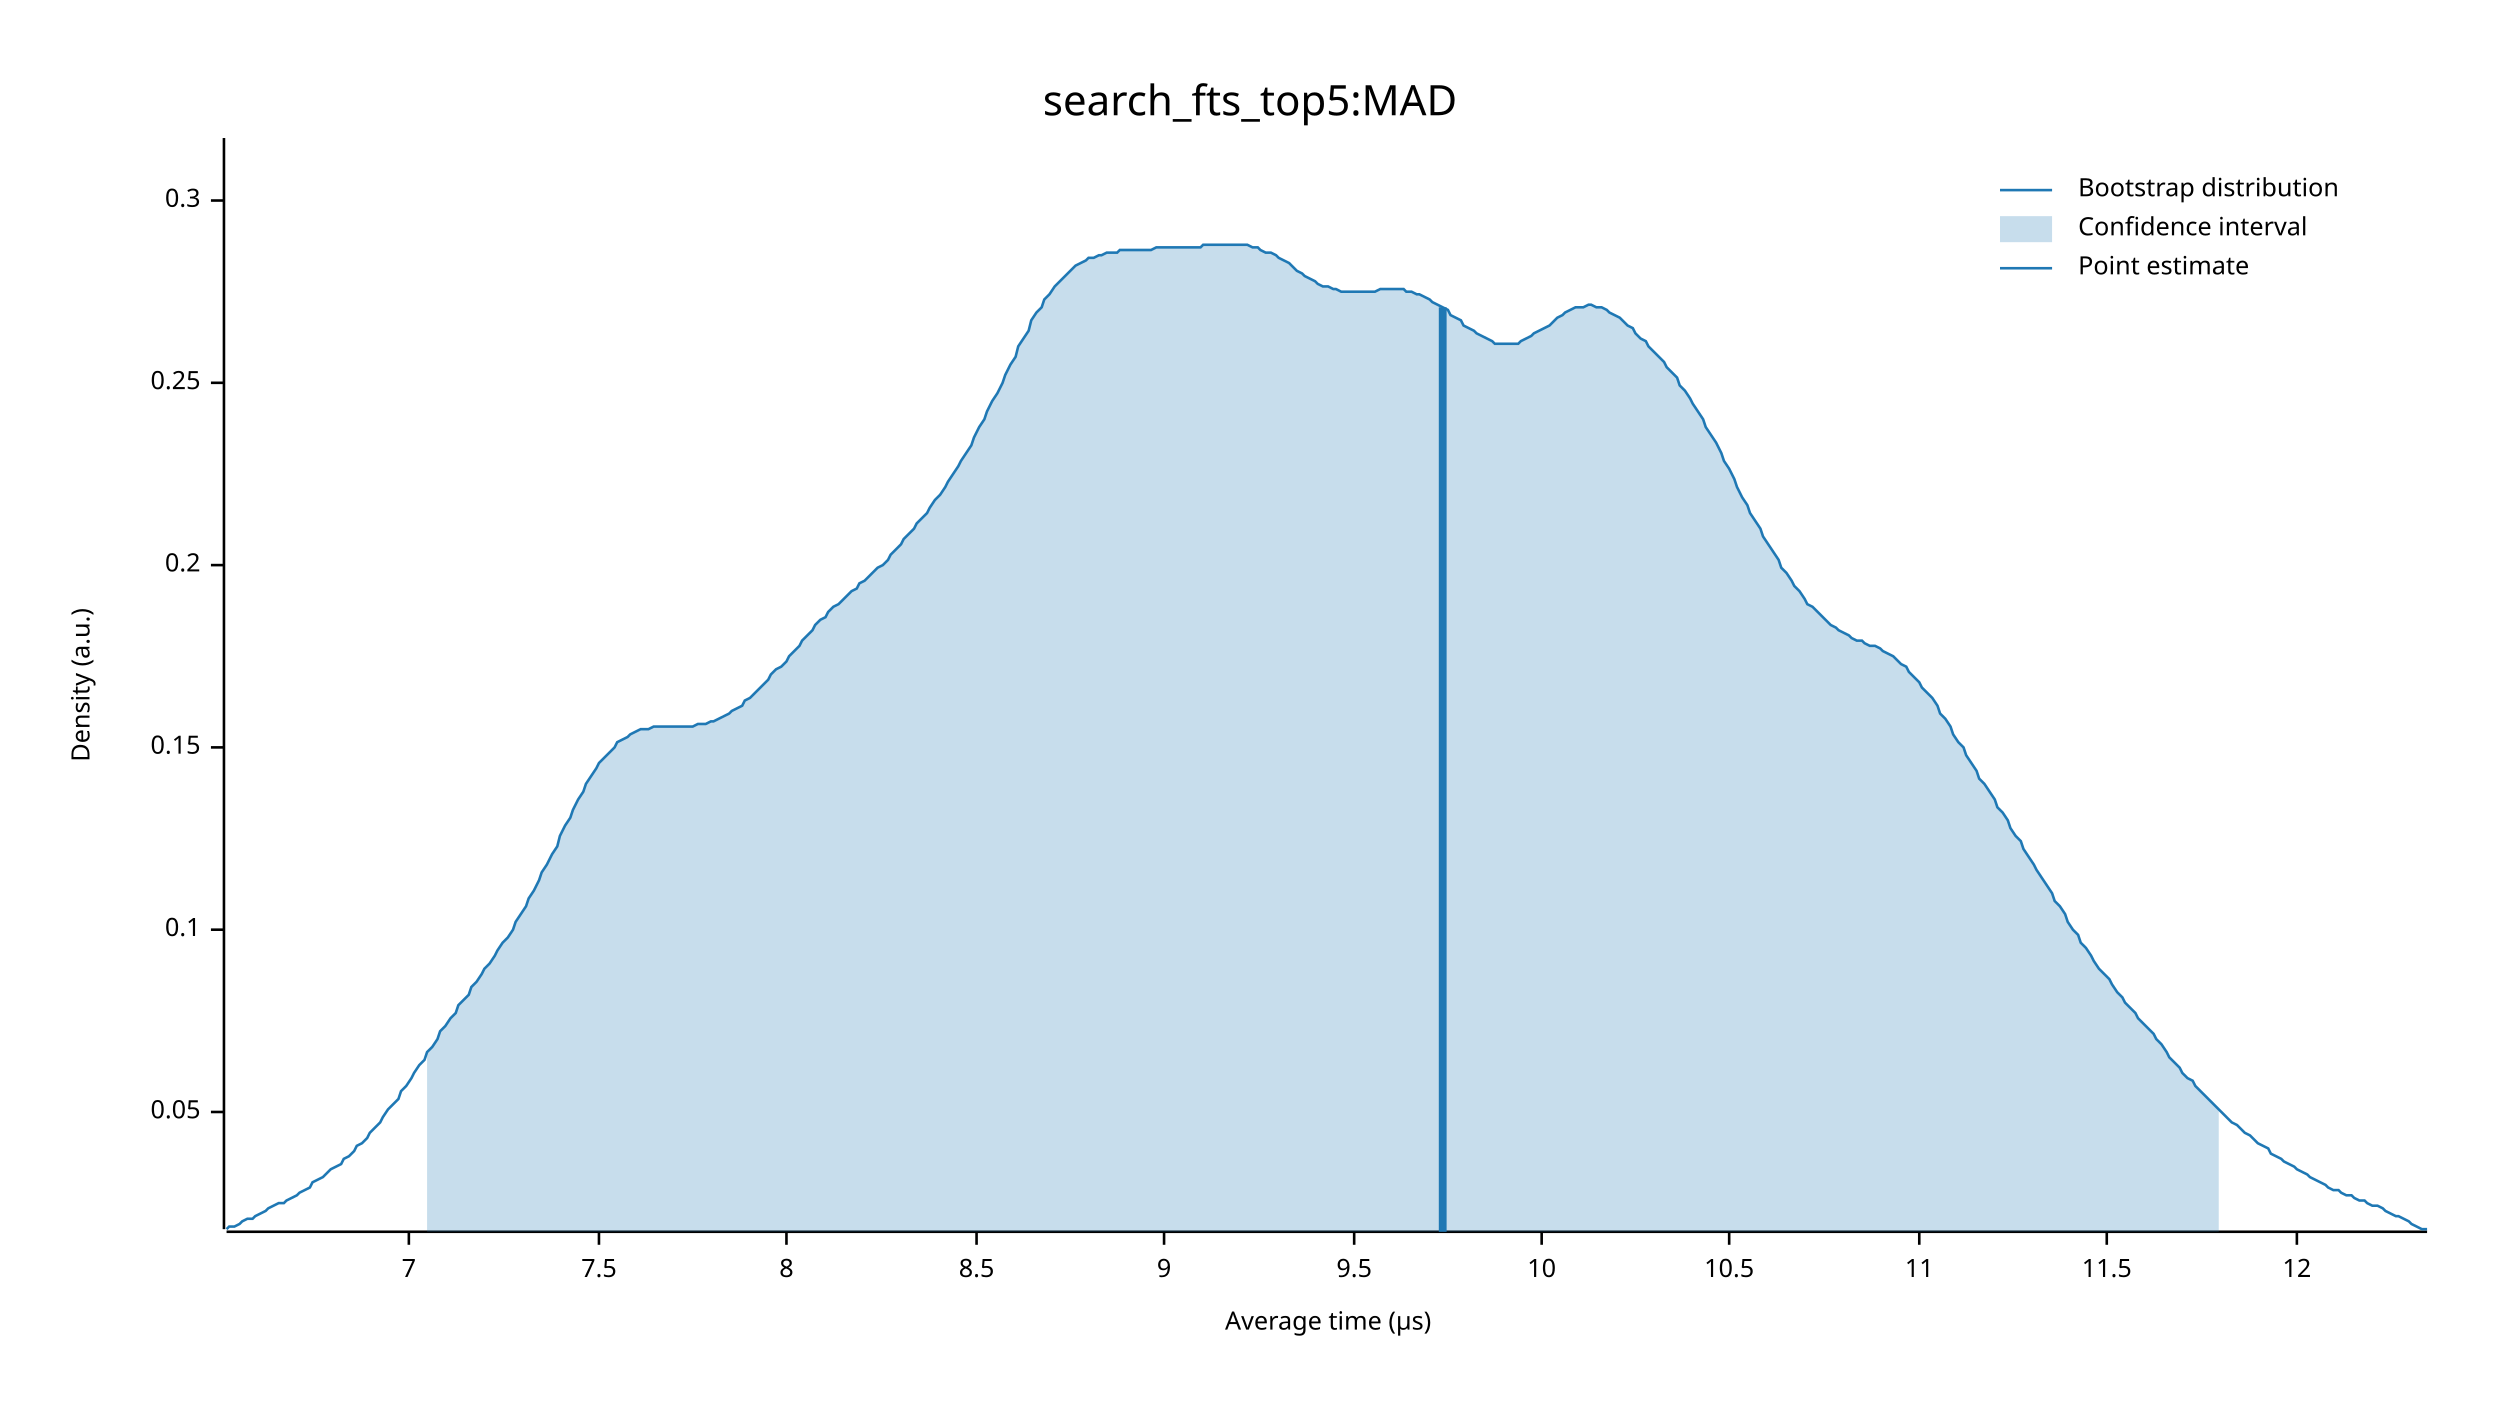
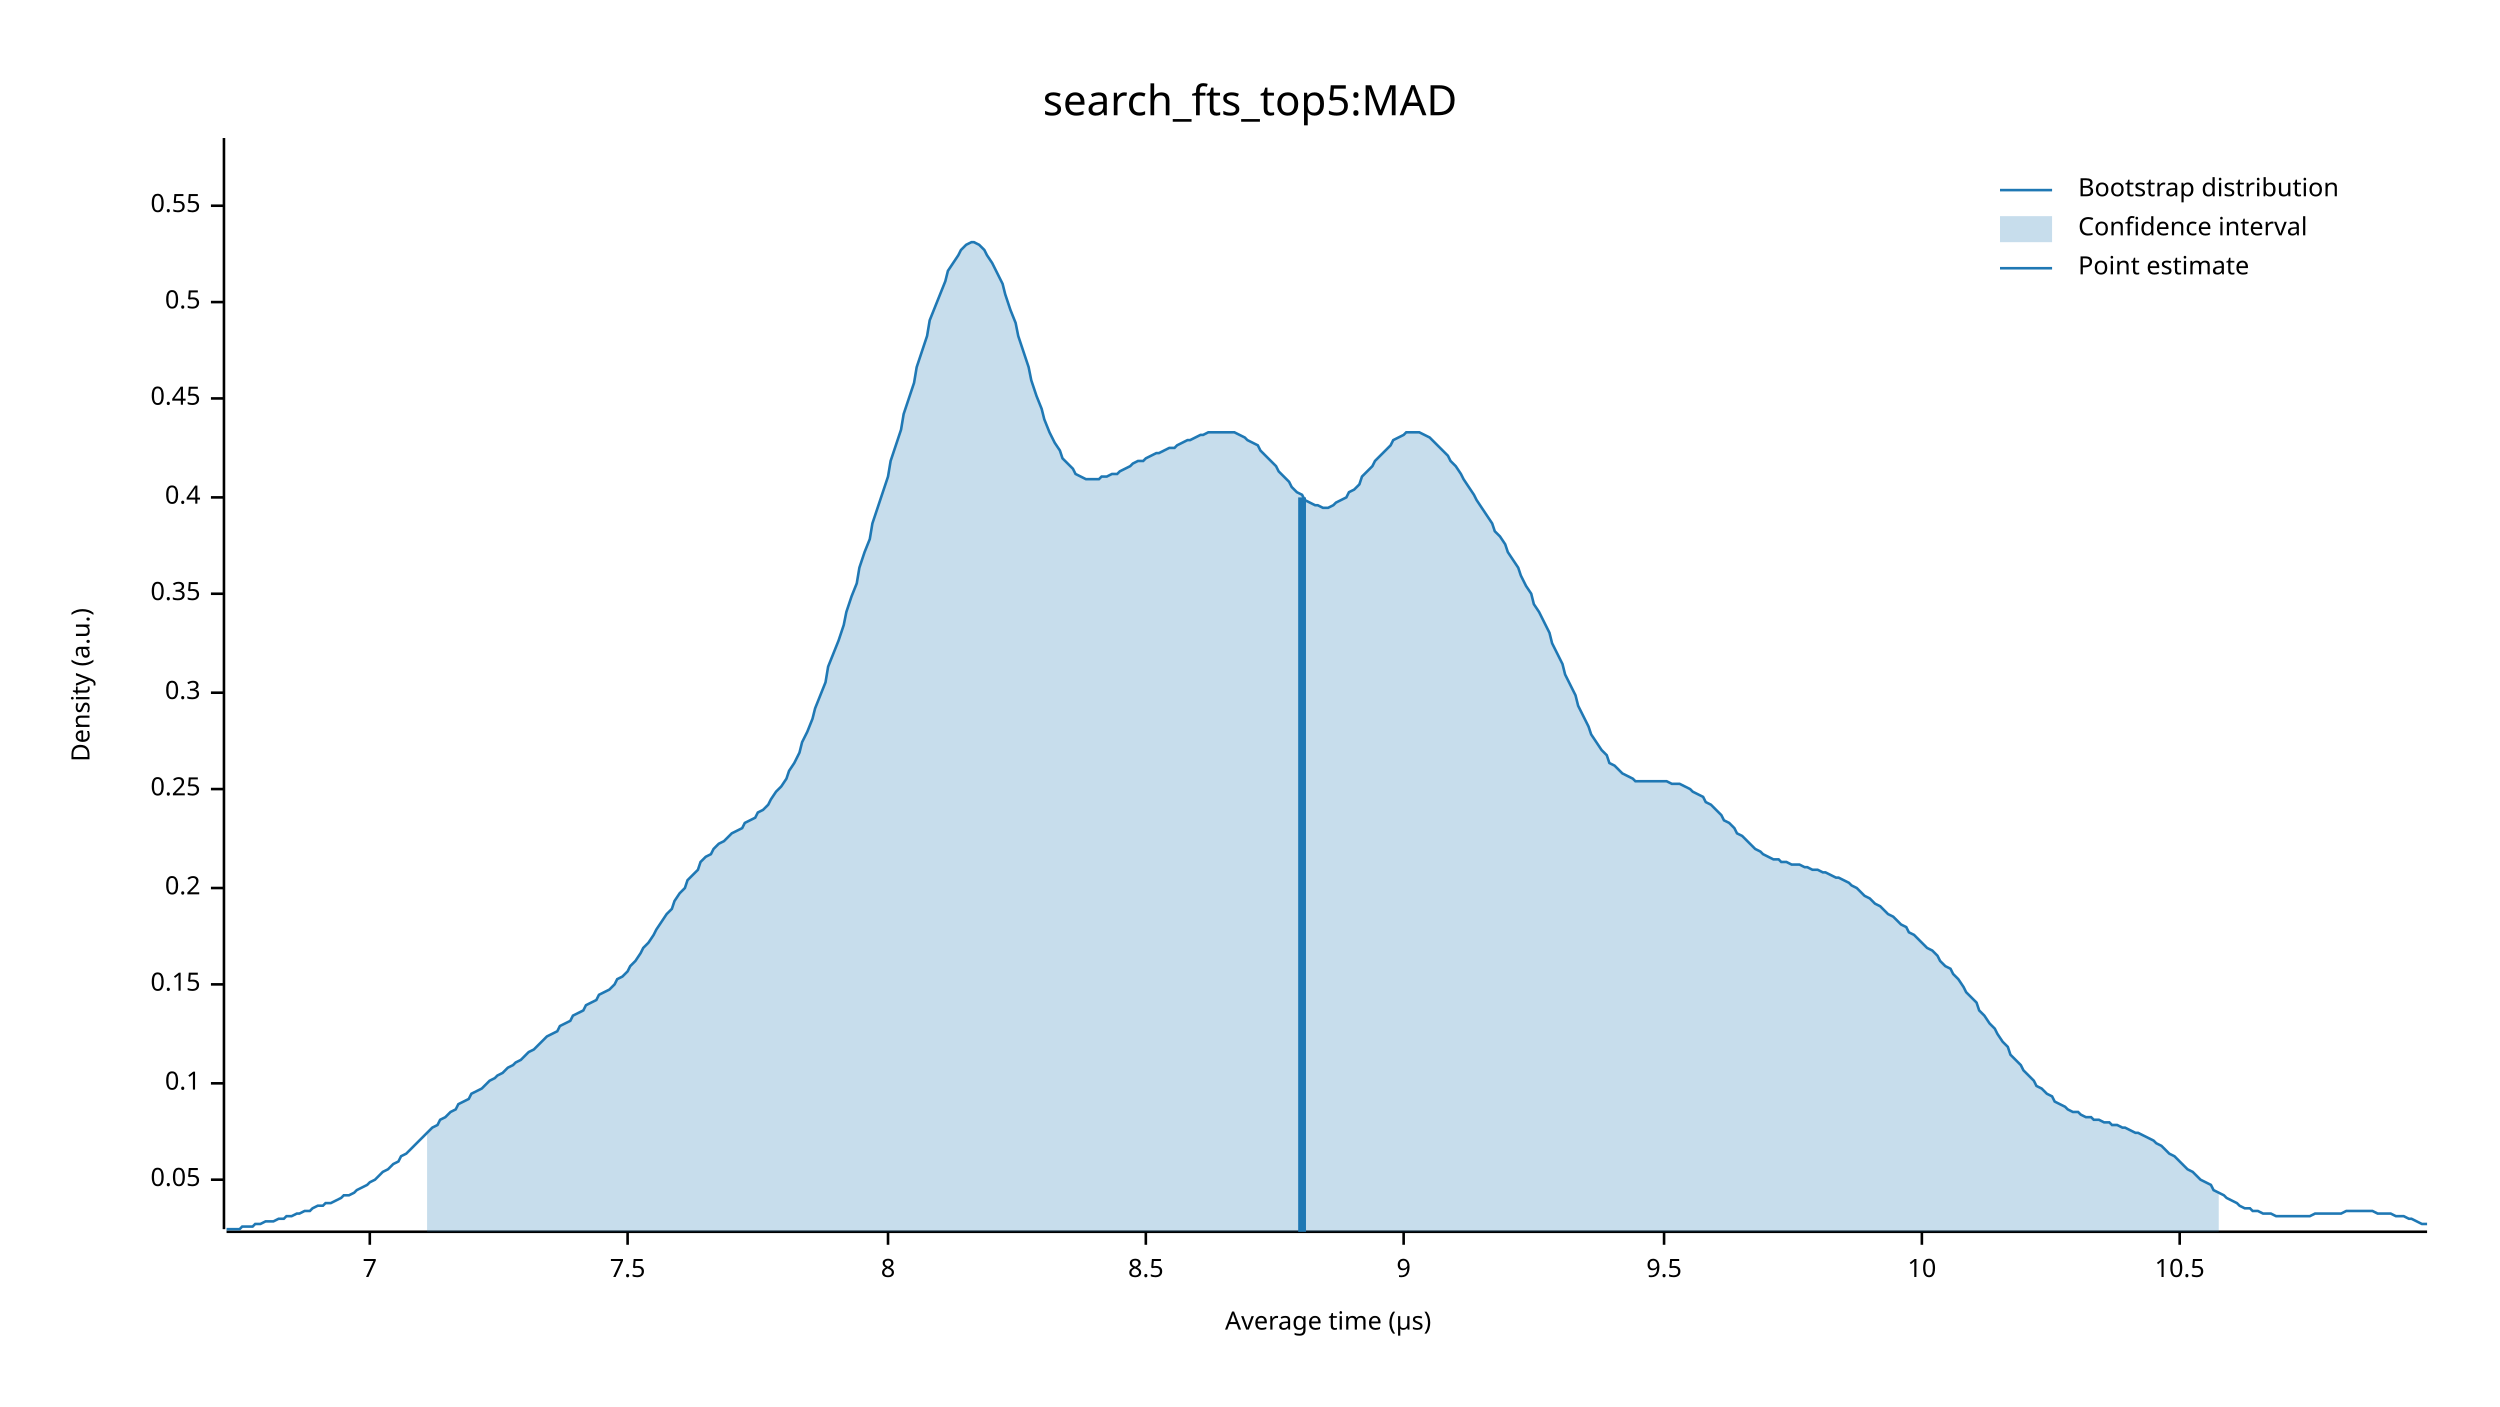
<svg xmlns="http://www.w3.org/2000/svg" width="960" height="540" viewBox="0 0 960 540">
  <text x="480" y="32" dy="0.76em" text-anchor="middle" font-family="sans-serif" font-size="16.129" opacity="1" fill="#000000">
search_fts_top5:MAD
</text>
  <text x="27" y="263" dy="0.76em" text-anchor="middle" font-family="sans-serif" font-size="9.677" opacity="1" fill="#000000" transform="rotate(270, 27, 263)">
Density (a.u.)
</text>
  <text x="510" y="513" dy="-0.5ex" text-anchor="middle" font-family="sans-serif" font-size="9.677" opacity="1" fill="#000000">
Average time (µs)
</text>
  <polyline fill="none" opacity="1" stroke="#000000" stroke-width="1" points="86,53 86,472 " />
-   <text x="77" y="427" dy="0.5ex" text-anchor="end" font-family="sans-serif" font-size="9.677" opacity="1" fill="#000000">
+   <text x="77" y="453" dy="0.5ex" text-anchor="end" font-family="sans-serif" font-size="9.677" opacity="1" fill="#000000">
0.05
</text>
-   <polyline fill="none" opacity="1" stroke="#000000" stroke-width="1" points="81,427 86,427 " />
-   <text x="77" y="357" dy="0.5ex" text-anchor="end" font-family="sans-serif" font-size="9.677" opacity="1" fill="#000000">
+   <polyline fill="none" opacity="1" stroke="#000000" stroke-width="1" points="81,453 86,453 " />
+   <text x="77" y="416" dy="0.5ex" text-anchor="end" font-family="sans-serif" font-size="9.677" opacity="1" fill="#000000">
0.1
</text>
-   <polyline fill="none" opacity="1" stroke="#000000" stroke-width="1" points="81,357 86,357 " />
-   <text x="77" y="287" dy="0.5ex" text-anchor="end" font-family="sans-serif" font-size="9.677" opacity="1" fill="#000000">
+   <polyline fill="none" opacity="1" stroke="#000000" stroke-width="1" points="81,416 86,416 " />
+   <text x="77" y="378" dy="0.5ex" text-anchor="end" font-family="sans-serif" font-size="9.677" opacity="1" fill="#000000">
0.15
</text>
-   <polyline fill="none" opacity="1" stroke="#000000" stroke-width="1" points="81,287 86,287 " />
-   <text x="77" y="217" dy="0.5ex" text-anchor="end" font-family="sans-serif" font-size="9.677" opacity="1" fill="#000000">
+   <polyline fill="none" opacity="1" stroke="#000000" stroke-width="1" points="81,378 86,378 " />
+   <text x="77" y="341" dy="0.5ex" text-anchor="end" font-family="sans-serif" font-size="9.677" opacity="1" fill="#000000">
0.2
</text>
-   <polyline fill="none" opacity="1" stroke="#000000" stroke-width="1" points="81,217 86,217 " />
-   <text x="77" y="147" dy="0.5ex" text-anchor="end" font-family="sans-serif" font-size="9.677" opacity="1" fill="#000000">
+   <polyline fill="none" opacity="1" stroke="#000000" stroke-width="1" points="81,341 86,341 " />
+   <text x="77" y="303" dy="0.5ex" text-anchor="end" font-family="sans-serif" font-size="9.677" opacity="1" fill="#000000">
0.25
</text>
-   <polyline fill="none" opacity="1" stroke="#000000" stroke-width="1" points="81,147 86,147 " />
-   <text x="77" y="77" dy="0.5ex" text-anchor="end" font-family="sans-serif" font-size="9.677" opacity="1" fill="#000000">
+   <polyline fill="none" opacity="1" stroke="#000000" stroke-width="1" points="81,303 86,303 " />
+   <text x="77" y="266" dy="0.5ex" text-anchor="end" font-family="sans-serif" font-size="9.677" opacity="1" fill="#000000">
0.3
</text>
-   <polyline fill="none" opacity="1" stroke="#000000" stroke-width="1" points="81,77 86,77 " />
+   <polyline fill="none" opacity="1" stroke="#000000" stroke-width="1" points="81,266 86,266 " />
+   <text x="77" y="228" dy="0.5ex" text-anchor="end" font-family="sans-serif" font-size="9.677" opacity="1" fill="#000000">
+ 0.35
+ </text>
+   <polyline fill="none" opacity="1" stroke="#000000" stroke-width="1" points="81,228 86,228 " />
+   <text x="77" y="191" dy="0.5ex" text-anchor="end" font-family="sans-serif" font-size="9.677" opacity="1" fill="#000000">
+ 0.4
+ </text>
+   <polyline fill="none" opacity="1" stroke="#000000" stroke-width="1" points="81,191 86,191 " />
+   <text x="77" y="153" dy="0.5ex" text-anchor="end" font-family="sans-serif" font-size="9.677" opacity="1" fill="#000000">
+ 0.45
+ </text>
+   <polyline fill="none" opacity="1" stroke="#000000" stroke-width="1" points="81,153 86,153 " />
+   <text x="77" y="116" dy="0.5ex" text-anchor="end" font-family="sans-serif" font-size="9.677" opacity="1" fill="#000000">
+ 0.5
+ </text>
+   <polyline fill="none" opacity="1" stroke="#000000" stroke-width="1" points="81,116 86,116 " />
+   <text x="77" y="79" dy="0.5ex" text-anchor="end" font-family="sans-serif" font-size="9.677" opacity="1" fill="#000000">
+ 0.55
+ </text>
+   <polyline fill="none" opacity="1" stroke="#000000" stroke-width="1" points="81,79 86,79 " />
  <polyline fill="none" opacity="1" stroke="#000000" stroke-width="1" points="87,473 932,473 " />
-   <text x="157" y="483" dy="0.76em" text-anchor="middle" font-family="sans-serif" font-size="9.677" opacity="1" fill="#000000">
+   <text x="142" y="483" dy="0.76em" text-anchor="middle" font-family="sans-serif" font-size="9.677" opacity="1" fill="#000000">
7
</text>
-   <polyline fill="none" opacity="1" stroke="#000000" stroke-width="1" points="157,473 157,478 " />
-   <text x="230" y="483" dy="0.76em" text-anchor="middle" font-family="sans-serif" font-size="9.677" opacity="1" fill="#000000">
+   <polyline fill="none" opacity="1" stroke="#000000" stroke-width="1" points="142,473 142,478 " />
+   <text x="241" y="483" dy="0.76em" text-anchor="middle" font-family="sans-serif" font-size="9.677" opacity="1" fill="#000000">
7.5
</text>
-   <polyline fill="none" opacity="1" stroke="#000000" stroke-width="1" points="230,473 230,478 " />
-   <text x="302" y="483" dy="0.76em" text-anchor="middle" font-family="sans-serif" font-size="9.677" opacity="1" fill="#000000">
+   <polyline fill="none" opacity="1" stroke="#000000" stroke-width="1" points="241,473 241,478 " />
+   <text x="341" y="483" dy="0.76em" text-anchor="middle" font-family="sans-serif" font-size="9.677" opacity="1" fill="#000000">
8
</text>
-   <polyline fill="none" opacity="1" stroke="#000000" stroke-width="1" points="302,473 302,478 " />
-   <text x="375" y="483" dy="0.76em" text-anchor="middle" font-family="sans-serif" font-size="9.677" opacity="1" fill="#000000">
+   <polyline fill="none" opacity="1" stroke="#000000" stroke-width="1" points="341,473 341,478 " />
+   <text x="440" y="483" dy="0.76em" text-anchor="middle" font-family="sans-serif" font-size="9.677" opacity="1" fill="#000000">
8.5
</text>
-   <polyline fill="none" opacity="1" stroke="#000000" stroke-width="1" points="375,473 375,478 " />
-   <text x="447" y="483" dy="0.76em" text-anchor="middle" font-family="sans-serif" font-size="9.677" opacity="1" fill="#000000">
+   <polyline fill="none" opacity="1" stroke="#000000" stroke-width="1" points="440,473 440,478 " />
+   <text x="539" y="483" dy="0.76em" text-anchor="middle" font-family="sans-serif" font-size="9.677" opacity="1" fill="#000000">
9
</text>
-   <polyline fill="none" opacity="1" stroke="#000000" stroke-width="1" points="447,473 447,478 " />
-   <text x="520" y="483" dy="0.76em" text-anchor="middle" font-family="sans-serif" font-size="9.677" opacity="1" fill="#000000">
+   <polyline fill="none" opacity="1" stroke="#000000" stroke-width="1" points="539,473 539,478 " />
+   <text x="639" y="483" dy="0.76em" text-anchor="middle" font-family="sans-serif" font-size="9.677" opacity="1" fill="#000000">
9.5
</text>
-   <polyline fill="none" opacity="1" stroke="#000000" stroke-width="1" points="520,473 520,478 " />
-   <text x="592" y="483" dy="0.76em" text-anchor="middle" font-family="sans-serif" font-size="9.677" opacity="1" fill="#000000">
+   <polyline fill="none" opacity="1" stroke="#000000" stroke-width="1" points="639,473 639,478 " />
+   <text x="738" y="483" dy="0.76em" text-anchor="middle" font-family="sans-serif" font-size="9.677" opacity="1" fill="#000000">
10
</text>
-   <polyline fill="none" opacity="1" stroke="#000000" stroke-width="1" points="592,473 592,478 " />
-   <text x="664" y="483" dy="0.76em" text-anchor="middle" font-family="sans-serif" font-size="9.677" opacity="1" fill="#000000">
+   <polyline fill="none" opacity="1" stroke="#000000" stroke-width="1" points="738,473 738,478 " />
+   <text x="837" y="483" dy="0.76em" text-anchor="middle" font-family="sans-serif" font-size="9.677" opacity="1" fill="#000000">
10.5
</text>
-   <polyline fill="none" opacity="1" stroke="#000000" stroke-width="1" points="664,473 664,478 " />
-   <text x="737" y="483" dy="0.76em" text-anchor="middle" font-family="sans-serif" font-size="9.677" opacity="1" fill="#000000">
- 11
- </text>
-   <polyline fill="none" opacity="1" stroke="#000000" stroke-width="1" points="737,473 737,478 " />
-   <text x="809" y="483" dy="0.76em" text-anchor="middle" font-family="sans-serif" font-size="9.677" opacity="1" fill="#000000">
- 11.5
- </text>
-   <polyline fill="none" opacity="1" stroke="#000000" stroke-width="1" points="809,473 809,478 " />
-   <text x="882" y="483" dy="0.76em" text-anchor="middle" font-family="sans-serif" font-size="9.677" opacity="1" fill="#000000">
- 12
- </text>
-   <polyline fill="none" opacity="1" stroke="#000000" stroke-width="1" points="882,473 882,478 " />
-   <polyline fill="none" opacity="1" stroke="#1F78B4" stroke-width="1" points="87,472 88,471 90,471 92,470 93,469 95,468 97,468 98,467 100,466 102,465 103,464 105,463 107,462 109,462 110,461 112,460 114,459 115,458 117,457 119,456 120,454 122,453 124,452 125,451 127,449 129,448 131,447 132,445 134,444 136,442 137,440 139,439 141,437 142,435 144,433 146,431 147,429 149,426 151,424 153,422 154,419 156,417 158,414 159,412 161,409 163,407 164,404 166,402 168,399 169,396 171,394 173,391 175,389 176,386 178,384 180,382 181,379 183,377 185,374 186,372 188,370 190,367 191,365 193,362 195,360 197,357 198,354 200,351 202,348 203,345 205,342 207,338 208,335 210,332 212,328 214,325 215,321 217,317 219,314 220,311 222,307 224,304 225,301 227,298 229,295 230,293 232,291 234,289 236,287 237,285 239,284 241,283 242,282 244,281 246,280 247,280 249,280 251,279 252,279 254,279 256,279 258,279 259,279 261,279 263,279 264,279 266,279 268,278 269,278 271,278 273,277 274,277 276,276 278,275 280,274 281,273 283,272 285,271 286,269 288,268 290,266 291,265 293,263 295,261 296,259 298,257 300,256 302,254 303,252 305,250 307,248 308,246 310,244 312,242 313,240 315,238 317,237 318,235 320,233 322,232 324,230 325,229 327,227 329,226 330,224 332,223 334,221 335,220 337,218 339,217 341,215 342,213 344,211 346,209 347,207 349,205 351,203 352,201 354,199 356,197 357,195 359,192 361,190 363,187 364,185 366,182 368,179 369,177 371,174 373,171 374,168 376,164 378,161 379,158 381,154 383,151 385,147 386,144 388,140 390,137 391,133 393,130 395,127 396,123 398,120 400,118 401,115 403,113 405,110 407,108 408,107 410,105 412,103 413,102 415,101 417,100 418,99 420,99 422,98 423,98 425,97 427,97 429,97 430,96 432,96 434,96 435,96 437,96 439,96 440,96 442,96 444,95 445,95 447,95 449,95 451,95 452,95 454,95 456,95 457,95 459,95 461,95 462,94 464,94 466,94 468,94 469,94 471,94 473,94 474,94 476,94 478,94 479,94 481,95 483,95 484,96 486,97 488,97 490,98 491,99 493,100 495,101 496,102 498,104 500,105 501,106 503,107 505,108 506,109 508,110 510,110 512,111 513,111 515,112 517,112 518,112 520,112 522,112 523,112 525,112 527,112 528,112 530,111 532,111 534,111 535,111 537,111 539,111 540,112 542,112 544,113 545,113 547,114 549,115 550,116 552,117 554,118 556,119 557,121 559,122 561,123 562,125 564,126 566,127 567,128 569,129 571,130 573,131 574,132 576,132 578,132 579,132 581,132 583,132 584,131 586,130 588,129 589,128 591,127 593,126 595,125 596,124 598,122 600,121 601,120 603,119 605,118 606,118 608,118 610,117 611,117 613,118 615,118 617,119 618,120 620,121 622,122 623,123 625,125 627,126 628,128 630,130 632,131 633,133 635,135 637,137 639,139 640,141 642,143 644,145 645,148 647,150 649,153 650,155 652,158 654,161 655,164 657,167 659,170 661,174 662,177 664,180 666,184 667,187 669,191 671,194 672,197 674,200 676,203 677,206 679,209 681,212 683,215 684,218 686,220 688,223 689,225 691,227 693,230 694,232 696,233 698,235 700,237 701,238 703,240 705,241 706,242 708,243 710,244 711,245 713,246 715,246 716,247 718,248 720,248 722,249 723,250 725,251 727,252 728,253 730,255 732,256 733,258 735,260 737,262 738,264 740,266 742,268 744,271 745,274 747,276 749,279 750,282 752,285 754,287 755,290 757,293 759,296 760,299 762,301 764,304 766,307 767,310 769,312 771,315 772,318 774,321 776,323 777,326 779,329 781,332 782,334 784,337 786,340 788,343 789,346 791,348 793,351 794,354 796,357 798,359 799,362 801,364 803,367 804,369 806,372 808,374 810,376 811,378 813,381 815,383 816,385 818,387 820,389 821,391 823,393 825,395 827,397 828,399 830,401 832,404 833,406 835,408 837,410 838,412 840,414 842,415 843,417 845,419 847,421 849,423 850,424 852,426 854,428 855,429 857,431 859,432 860,433 862,435 864,436 865,437 867,439 869,440 871,441 872,443 874,444 876,445 877,446 879,447 881,448 882,449 884,450 886,451 887,452 889,453 891,454 893,455 894,456 896,457 898,457 899,458 901,459 903,459 904,460 906,461 908,461 909,462 911,463 913,463 915,464 916,465 918,466 920,467 921,467 923,468 925,469 926,470 928,471 930,472 932,472 " />
-   <polygon opacity="0.25" fill="#1F78B4" points="164,404 166,402 168,399 169,396 171,394 173,391 175,389 176,386 178,384 180,382 181,379 183,377 185,374 186,372 188,370 190,367 191,365 193,362 195,360 197,357 198,354 200,351 202,348 203,345 205,342 207,338 208,335 210,332 212,328 214,325 215,321 217,317 219,314 220,311 222,307 224,304 225,301 227,298 229,295 230,293 232,291 234,289 236,287 237,285 239,284 241,283 242,282 244,281 246,280 247,280 249,280 251,279 252,279 254,279 256,279 258,279 259,279 261,279 263,279 264,279 266,279 268,278 269,278 271,278 273,277 274,277 276,276 278,275 280,274 281,273 283,272 285,271 286,269 288,268 290,266 291,265 293,263 295,261 296,259 298,257 300,256 302,254 303,252 305,250 307,248 308,246 310,244 312,242 313,240 315,238 317,237 318,235 320,233 322,232 324,230 325,229 327,227 329,226 330,224 332,223 334,221 335,220 337,218 339,217 341,215 342,213 344,211 346,209 347,207 349,205 351,203 352,201 354,199 356,197 357,195 359,192 361,190 363,187 364,185 366,182 368,179 369,177 371,174 373,171 374,168 376,164 378,161 379,158 381,154 383,151 385,147 386,144 388,140 390,137 391,133 393,130 395,127 396,123 398,120 400,118 401,115 403,113 405,110 407,108 408,107 410,105 412,103 413,102 415,101 417,100 418,99 420,99 422,98 423,98 425,97 427,97 429,97 430,96 432,96 434,96 435,96 437,96 439,96 440,96 442,96 444,95 445,95 447,95 449,95 451,95 452,95 454,95 456,95 457,95 459,95 461,95 462,94 464,94 466,94 468,94 469,94 471,94 473,94 474,94 476,94 478,94 479,94 481,95 483,95 484,96 486,97 488,97 490,98 491,99 493,100 495,101 496,102 498,104 500,105 501,106 503,107 505,108 506,109 508,110 510,110 512,111 513,111 515,112 517,112 518,112 520,112 522,112 523,112 525,112 527,112 528,112 530,111 532,111 534,111 535,111 537,111 539,111 540,112 542,112 544,113 545,113 547,114 549,115 550,116 552,117 554,118 556,119 557,121 559,122 561,123 562,125 564,126 566,127 567,128 569,129 571,130 573,131 574,132 576,132 578,132 579,132 581,132 583,132 584,131 586,130 588,129 589,128 591,127 593,126 595,125 596,124 598,122 600,121 601,120 603,119 605,118 606,118 608,118 610,117 611,117 613,118 615,118 617,119 618,120 620,121 622,122 623,123 625,125 627,126 628,128 630,130 632,131 633,133 635,135 637,137 639,139 640,141 642,143 644,145 645,148 647,150 649,153 650,155 652,158 654,161 655,164 657,167 659,170 661,174 662,177 664,180 666,184 667,187 669,191 671,194 672,197 674,200 676,203 677,206 679,209 681,212 683,215 684,218 686,220 688,223 689,225 691,227 693,230 694,232 696,233 698,235 700,237 701,238 703,240 705,241 706,242 708,243 710,244 711,245 713,246 715,246 716,247 718,248 720,248 722,249 723,250 725,251 727,252 728,253 730,255 732,256 733,258 735,260 737,262 738,264 740,266 742,268 744,271 745,274 747,276 749,279 750,282 752,285 754,287 755,290 757,293 759,296 760,299 762,301 764,304 766,307 767,310 769,312 771,315 772,318 774,321 776,323 777,326 779,329 781,332 782,334 784,337 786,340 788,343 789,346 791,348 793,351 794,354 796,357 798,359 799,362 801,364 803,367 804,369 806,372 808,374 810,376 811,378 813,381 815,383 816,385 818,387 820,389 821,391 823,393 825,395 827,397 828,399 830,401 832,404 833,406 835,408 837,410 838,412 840,414 842,415 843,417 845,419 847,421 849,423 850,424 852,426 852,473 164,473 " />
-   <polyline fill="none" opacity="1" stroke="#1F78B4" stroke-width="3" points="554,473 554,118 " />
+   <polyline fill="none" opacity="1" stroke="#000000" stroke-width="1" points="837,473 837,478 " />
+   <polyline fill="none" opacity="1" stroke="#1F78B4" stroke-width="1" points="87,472 88,472 90,472 92,472 93,471 95,471 97,471 98,470 100,470 102,469 103,469 105,469 107,468 109,468 110,467 112,467 114,466 115,466 117,465 119,465 120,464 122,463 124,463 125,462 127,462 129,461 131,460 132,459 134,459 136,458 137,457 139,456 141,455 142,454 144,453 146,451 147,450 149,449 151,447 153,446 154,444 156,443 158,441 159,440 161,438 163,436 164,435 166,433 168,432 169,430 171,429 173,427 175,426 176,424 178,423 180,422 181,420 183,419 185,418 186,417 188,415 190,414 191,413 193,412 195,410 197,409 198,408 200,407 202,405 203,404 205,403 207,401 208,400 210,398 212,397 214,396 215,394 217,393 219,392 220,390 222,389 224,388 225,386 227,385 229,384 230,382 232,381 234,380 236,378 237,376 239,375 241,373 242,371 244,369 246,366 247,364 249,362 251,359 252,357 254,354 256,351 258,349 259,346 261,343 263,341 264,338 266,336 268,334 269,331 271,329 273,328 274,326 276,324 278,323 280,321 281,320 283,319 285,318 286,316 288,315 290,314 291,312 293,311 295,309 296,307 298,304 300,302 302,299 303,296 305,293 307,289 308,285 310,281 312,276 313,272 315,267 317,262 318,256 320,251 322,246 324,240 325,235 327,229 329,224 330,218 332,212 334,207 335,201 337,195 339,189 341,183 342,177 344,171 346,165 347,159 349,153 351,147 352,141 354,135 356,129 357,123 359,118 361,113 363,108 364,104 366,101 368,98 369,96 371,94 373,93 374,93 376,94 378,96 379,98 381,101 383,105 385,109 386,113 388,119 390,124 391,129 393,135 395,141 396,146 398,152 400,157 401,161 403,166 405,170 407,173 408,176 410,178 412,180 413,182 415,183 417,184 418,184 420,184 422,184 423,183 425,183 427,182 429,182 430,181 432,180 434,179 435,178 437,177 439,177 440,176 442,175 444,174 445,174 447,173 449,172 451,172 452,171 454,170 456,169 457,169 459,168 461,167 462,167 464,166 466,166 468,166 469,166 471,166 473,166 474,166 476,167 478,168 479,169 481,170 483,171 484,173 486,175 488,177 490,179 491,181 493,183 495,185 496,187 498,189 500,190 501,192 503,193 505,194 506,194 508,195 510,195 512,194 513,193 515,192 517,191 518,189 520,188 522,186 523,183 525,181 527,179 528,177 530,175 532,173 534,171 535,169 537,168 539,167 540,166 542,166 544,166 545,166 547,167 549,168 550,169 552,171 554,173 556,175 557,177 559,179 561,182 562,184 564,187 566,190 567,192 569,195 571,198 573,201 574,204 576,206 578,209 579,212 581,215 583,218 584,221 586,225 588,228 589,232 591,235 593,239 595,243 596,247 598,251 600,255 601,259 603,263 605,267 606,271 608,275 610,279 611,282 613,285 615,288 617,290 618,293 620,294 622,296 623,297 625,298 627,299 628,300 630,300 632,300 633,300 635,300 637,300 639,300 640,300 642,301 644,301 645,301 647,302 649,303 650,304 652,305 654,306 655,308 657,309 659,311 661,313 662,315 664,316 666,318 667,320 669,321 671,323 672,324 674,326 676,327 677,328 679,329 681,330 683,330 684,331 686,331 688,332 689,332 691,332 693,333 694,333 696,334 698,334 700,335 701,335 703,336 705,337 706,337 708,338 710,339 711,340 713,341 715,343 716,344 718,345 720,347 722,348 723,349 725,351 727,352 728,353 730,355 732,356 733,358 735,359 737,361 738,362 740,364 742,365 744,367 745,369 747,371 749,372 750,374 752,376 754,379 755,381 757,383 759,385 760,388 762,390 764,393 766,395 767,397 769,400 771,402 772,405 774,407 776,409 777,411 779,413 781,415 782,417 784,418 786,420 788,421 789,423 791,424 793,425 794,426 796,427 798,427 799,428 801,429 803,429 804,430 806,430 808,431 810,431 811,432 813,432 815,433 816,433 818,434 820,435 821,435 823,436 825,437 827,438 828,439 830,440 832,442 833,443 835,444 837,446 838,447 840,449 842,450 843,451 845,453 847,454 849,455 850,457 852,458 854,459 855,460 857,461 859,462 860,463 862,464 864,464 865,465 867,465 869,466 871,466 872,466 874,467 876,467 877,467 879,467 881,467 882,467 884,467 886,467 887,467 889,466 891,466 893,466 894,466 896,466 898,466 899,466 901,465 903,465 904,465 906,465 908,465 909,465 911,465 913,466 915,466 916,466 918,466 920,467 921,467 923,467 925,468 926,468 928,469 930,470 932,470 " />
+   <polygon opacity="0.25" fill="#1F78B4" points="164,435 166,433 168,432 169,430 171,429 173,427 175,426 176,424 178,423 180,422 181,420 183,419 185,418 186,417 188,415 190,414 191,413 193,412 195,410 197,409 198,408 200,407 202,405 203,404 205,403 207,401 208,400 210,398 212,397 214,396 215,394 217,393 219,392 220,390 222,389 224,388 225,386 227,385 229,384 230,382 232,381 234,380 236,378 237,376 239,375 241,373 242,371 244,369 246,366 247,364 249,362 251,359 252,357 254,354 256,351 258,349 259,346 261,343 263,341 264,338 266,336 268,334 269,331 271,329 273,328 274,326 276,324 278,323 280,321 281,320 283,319 285,318 286,316 288,315 290,314 291,312 293,311 295,309 296,307 298,304 300,302 302,299 303,296 305,293 307,289 308,285 310,281 312,276 313,272 315,267 317,262 318,256 320,251 322,246 324,240 325,235 327,229 329,224 330,218 332,212 334,207 335,201 337,195 339,189 341,183 342,177 344,171 346,165 347,159 349,153 351,147 352,141 354,135 356,129 357,123 359,118 361,113 363,108 364,104 366,101 368,98 369,96 371,94 373,93 374,93 376,94 378,96 379,98 381,101 383,105 385,109 386,113 388,119 390,124 391,129 393,135 395,141 396,146 398,152 400,157 401,161 403,166 405,170 407,173 408,176 410,178 412,180 413,182 415,183 417,184 418,184 420,184 422,184 423,183 425,183 427,182 429,182 430,181 432,180 434,179 435,178 437,177 439,177 440,176 442,175 444,174 445,174 447,173 449,172 451,172 452,171 454,170 456,169 457,169 459,168 461,167 462,167 464,166 466,166 468,166 469,166 471,166 473,166 474,166 476,167 478,168 479,169 481,170 483,171 484,173 486,175 488,177 490,179 491,181 493,183 495,185 496,187 498,189 500,190 501,192 503,193 505,194 506,194 508,195 510,195 512,194 513,193 515,192 517,191 518,189 520,188 522,186 523,183 525,181 527,179 528,177 530,175 532,173 534,171 535,169 537,168 539,167 540,166 542,166 544,166 545,166 547,167 549,168 550,169 552,171 554,173 556,175 557,177 559,179 561,182 562,184 564,187 566,190 567,192 569,195 571,198 573,201 574,204 576,206 578,209 579,212 581,215 583,218 584,221 586,225 588,228 589,232 591,235 593,239 595,243 596,247 598,251 600,255 601,259 603,263 605,267 606,271 608,275 610,279 611,282 613,285 615,288 617,290 618,293 620,294 622,296 623,297 625,298 627,299 628,300 630,300 632,300 633,300 635,300 637,300 639,300 640,300 642,301 644,301 645,301 647,302 649,303 650,304 652,305 654,306 655,308 657,309 659,311 661,313 662,315 664,316 666,318 667,320 669,321 671,323 672,324 674,326 676,327 677,328 679,329 681,330 683,330 684,331 686,331 688,332 689,332 691,332 693,333 694,333 696,334 698,334 700,335 701,335 703,336 705,337 706,337 708,338 710,339 711,340 713,341 715,343 716,344 718,345 720,347 722,348 723,349 725,351 727,352 728,353 730,355 732,356 733,358 735,359 737,361 738,362 740,364 742,365 744,367 745,369 747,371 749,372 750,374 752,376 754,379 755,381 757,383 759,385 760,388 762,390 764,393 766,395 767,397 769,400 771,402 772,405 774,407 776,409 777,411 779,413 781,415 782,417 784,418 786,420 788,421 789,423 791,424 793,425 794,426 796,427 798,427 799,428 801,429 803,429 804,430 806,430 808,431 810,431 811,432 813,432 815,433 816,433 818,434 820,435 821,435 823,436 825,437 827,438 828,439 830,440 832,442 833,443 835,444 837,446 838,447 840,449 842,450 843,451 845,453 847,454 849,455 850,457 852,458 852,473 164,473 " />
+   <polyline fill="none" opacity="1" stroke="#1F78B4" stroke-width="3" points="500,473 500,191 " />
  <text x="798" y="68" dy="0.76em" text-anchor="start" font-family="sans-serif" font-size="9.677" opacity="1" fill="#000000">
Bootstrap distribution
</text>
  <text x="798" y="83" dy="0.76em" text-anchor="start" font-family="sans-serif" font-size="9.677" opacity="1" fill="#000000">
Confidence interval
</text>
  <text x="798" y="98" dy="0.76em" text-anchor="start" font-family="sans-serif" font-size="9.677" opacity="1" fill="#000000">
Point estimate
</text>
  <polyline fill="none" opacity="1" stroke="#1F78B4" stroke-width="1" points="768,73 788,73 " />
  <rect x="768" y="83" width="20" height="10" opacity="0.25" fill="#1F78B4" stroke="none" />
  <polyline fill="none" opacity="1" stroke="#1F78B4" stroke-width="1" points="768,103 788,103 " />
</svg>
